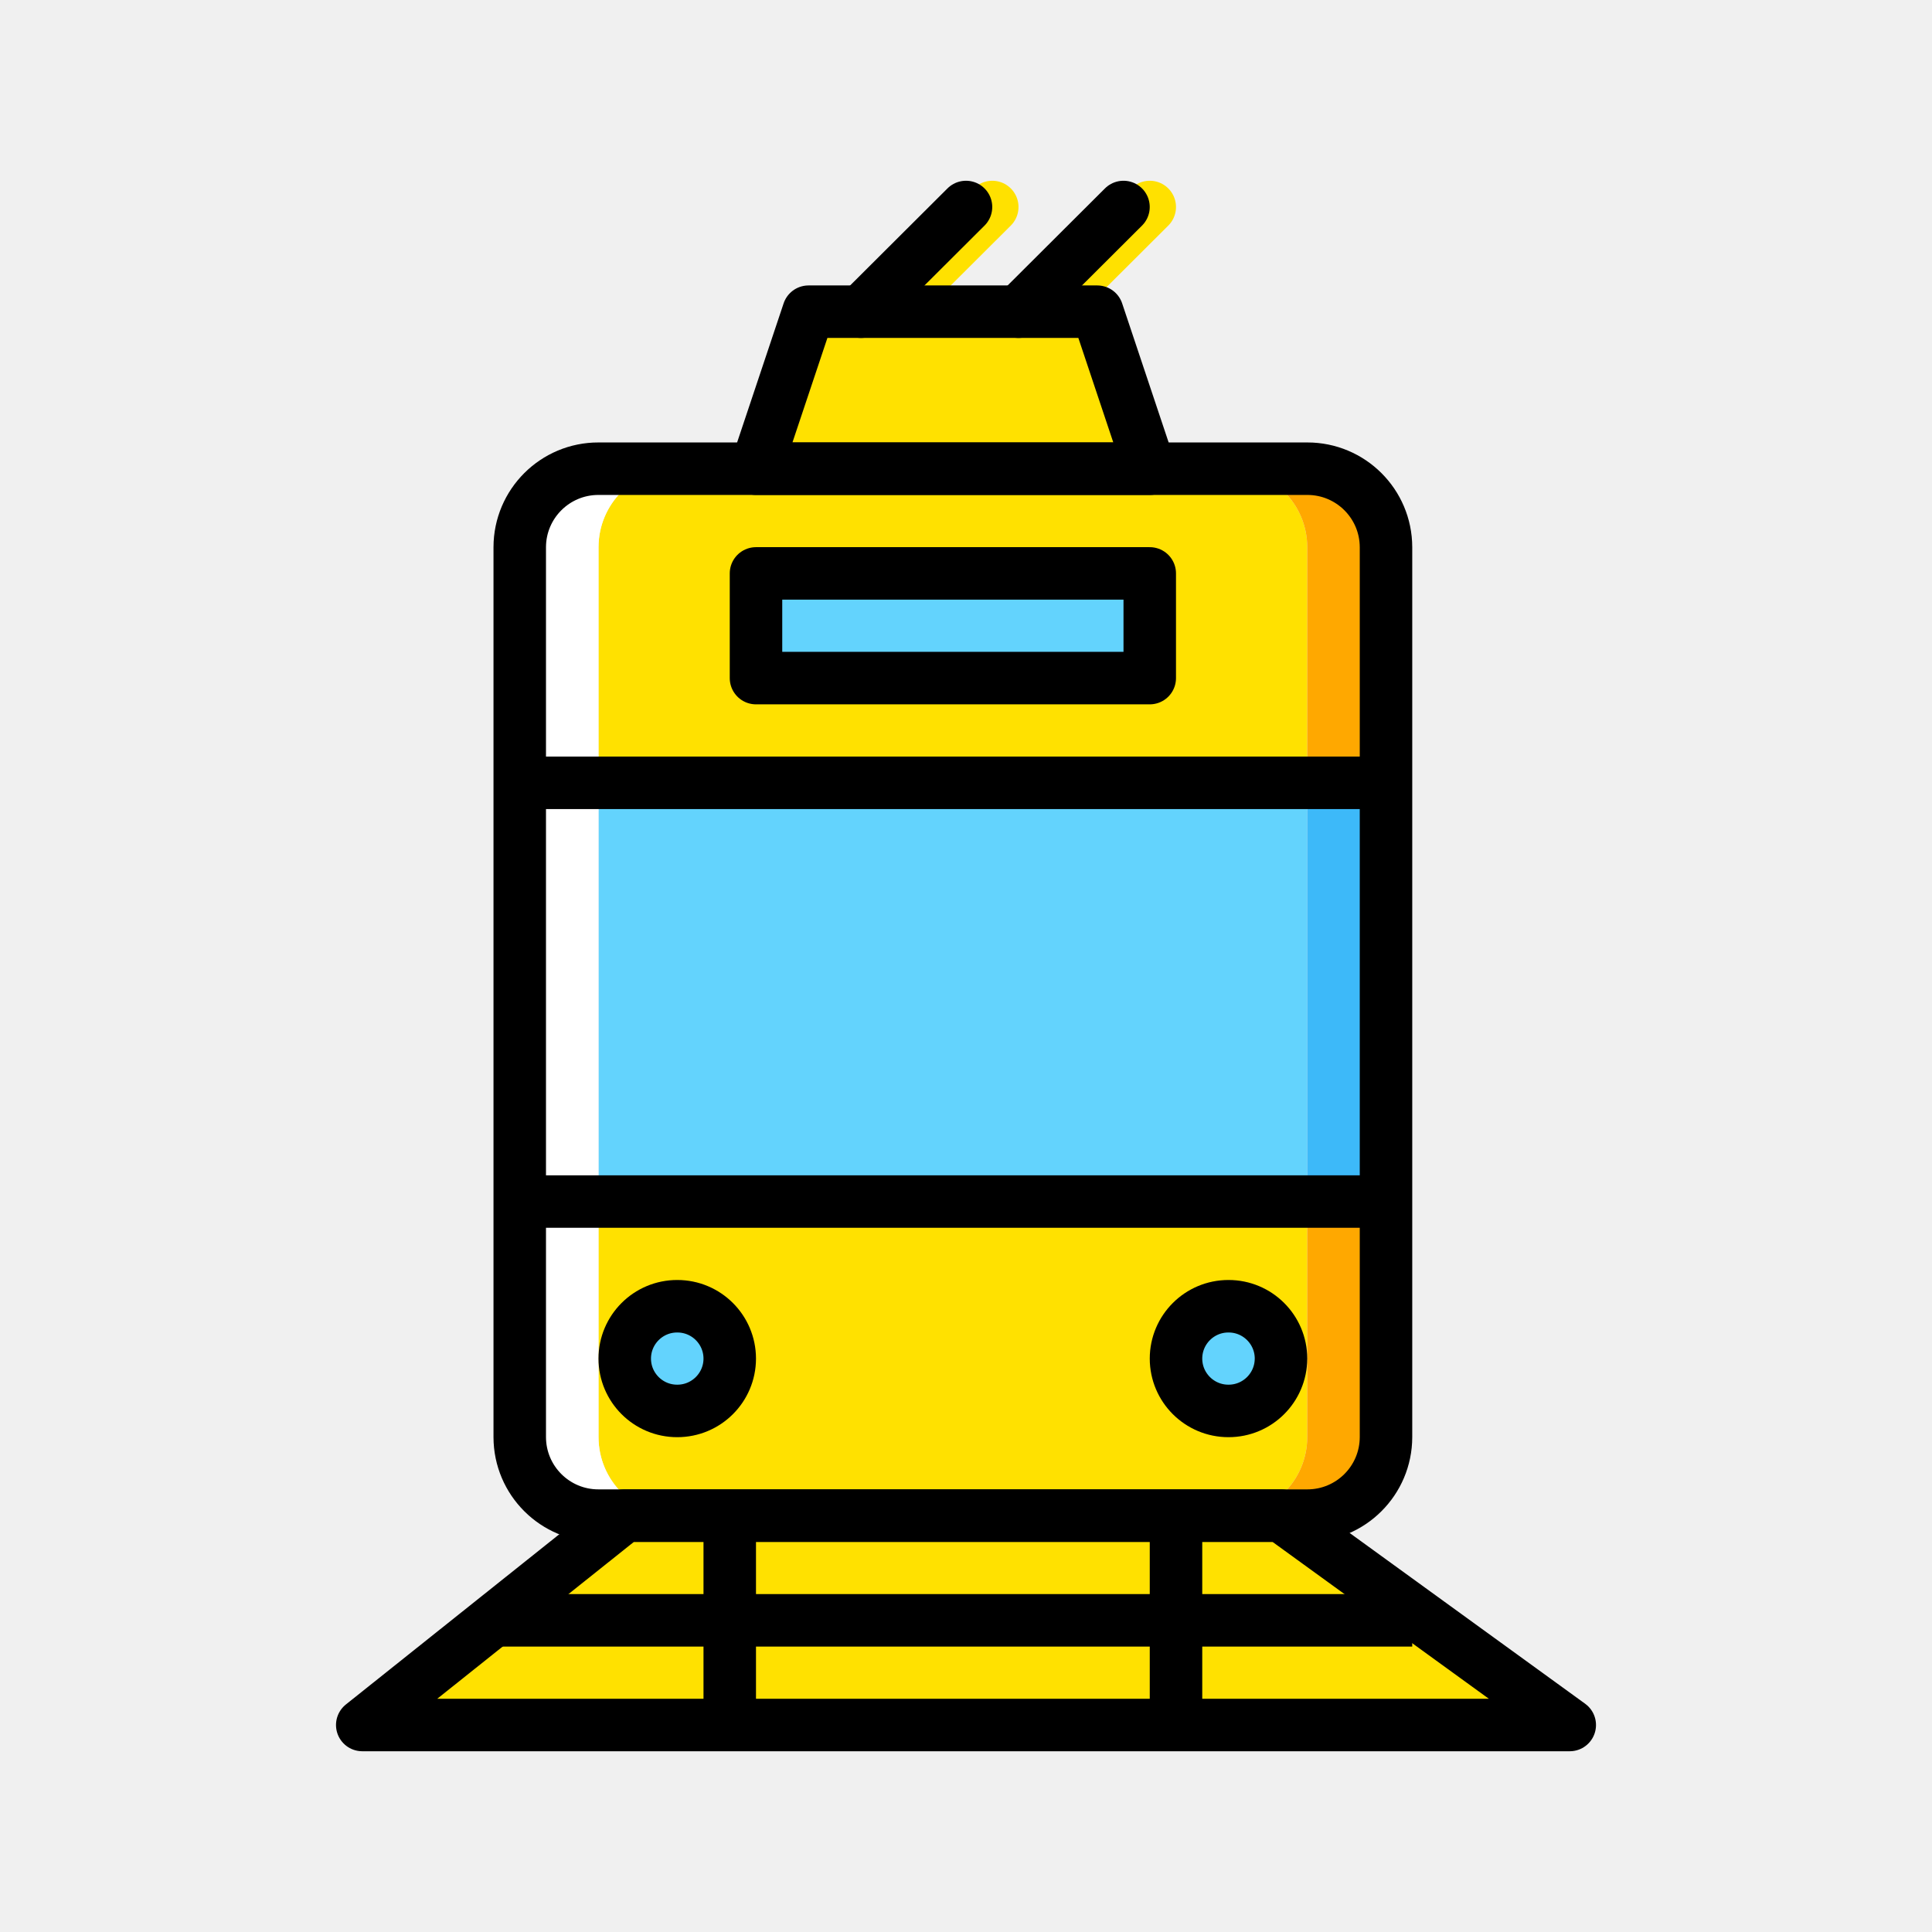
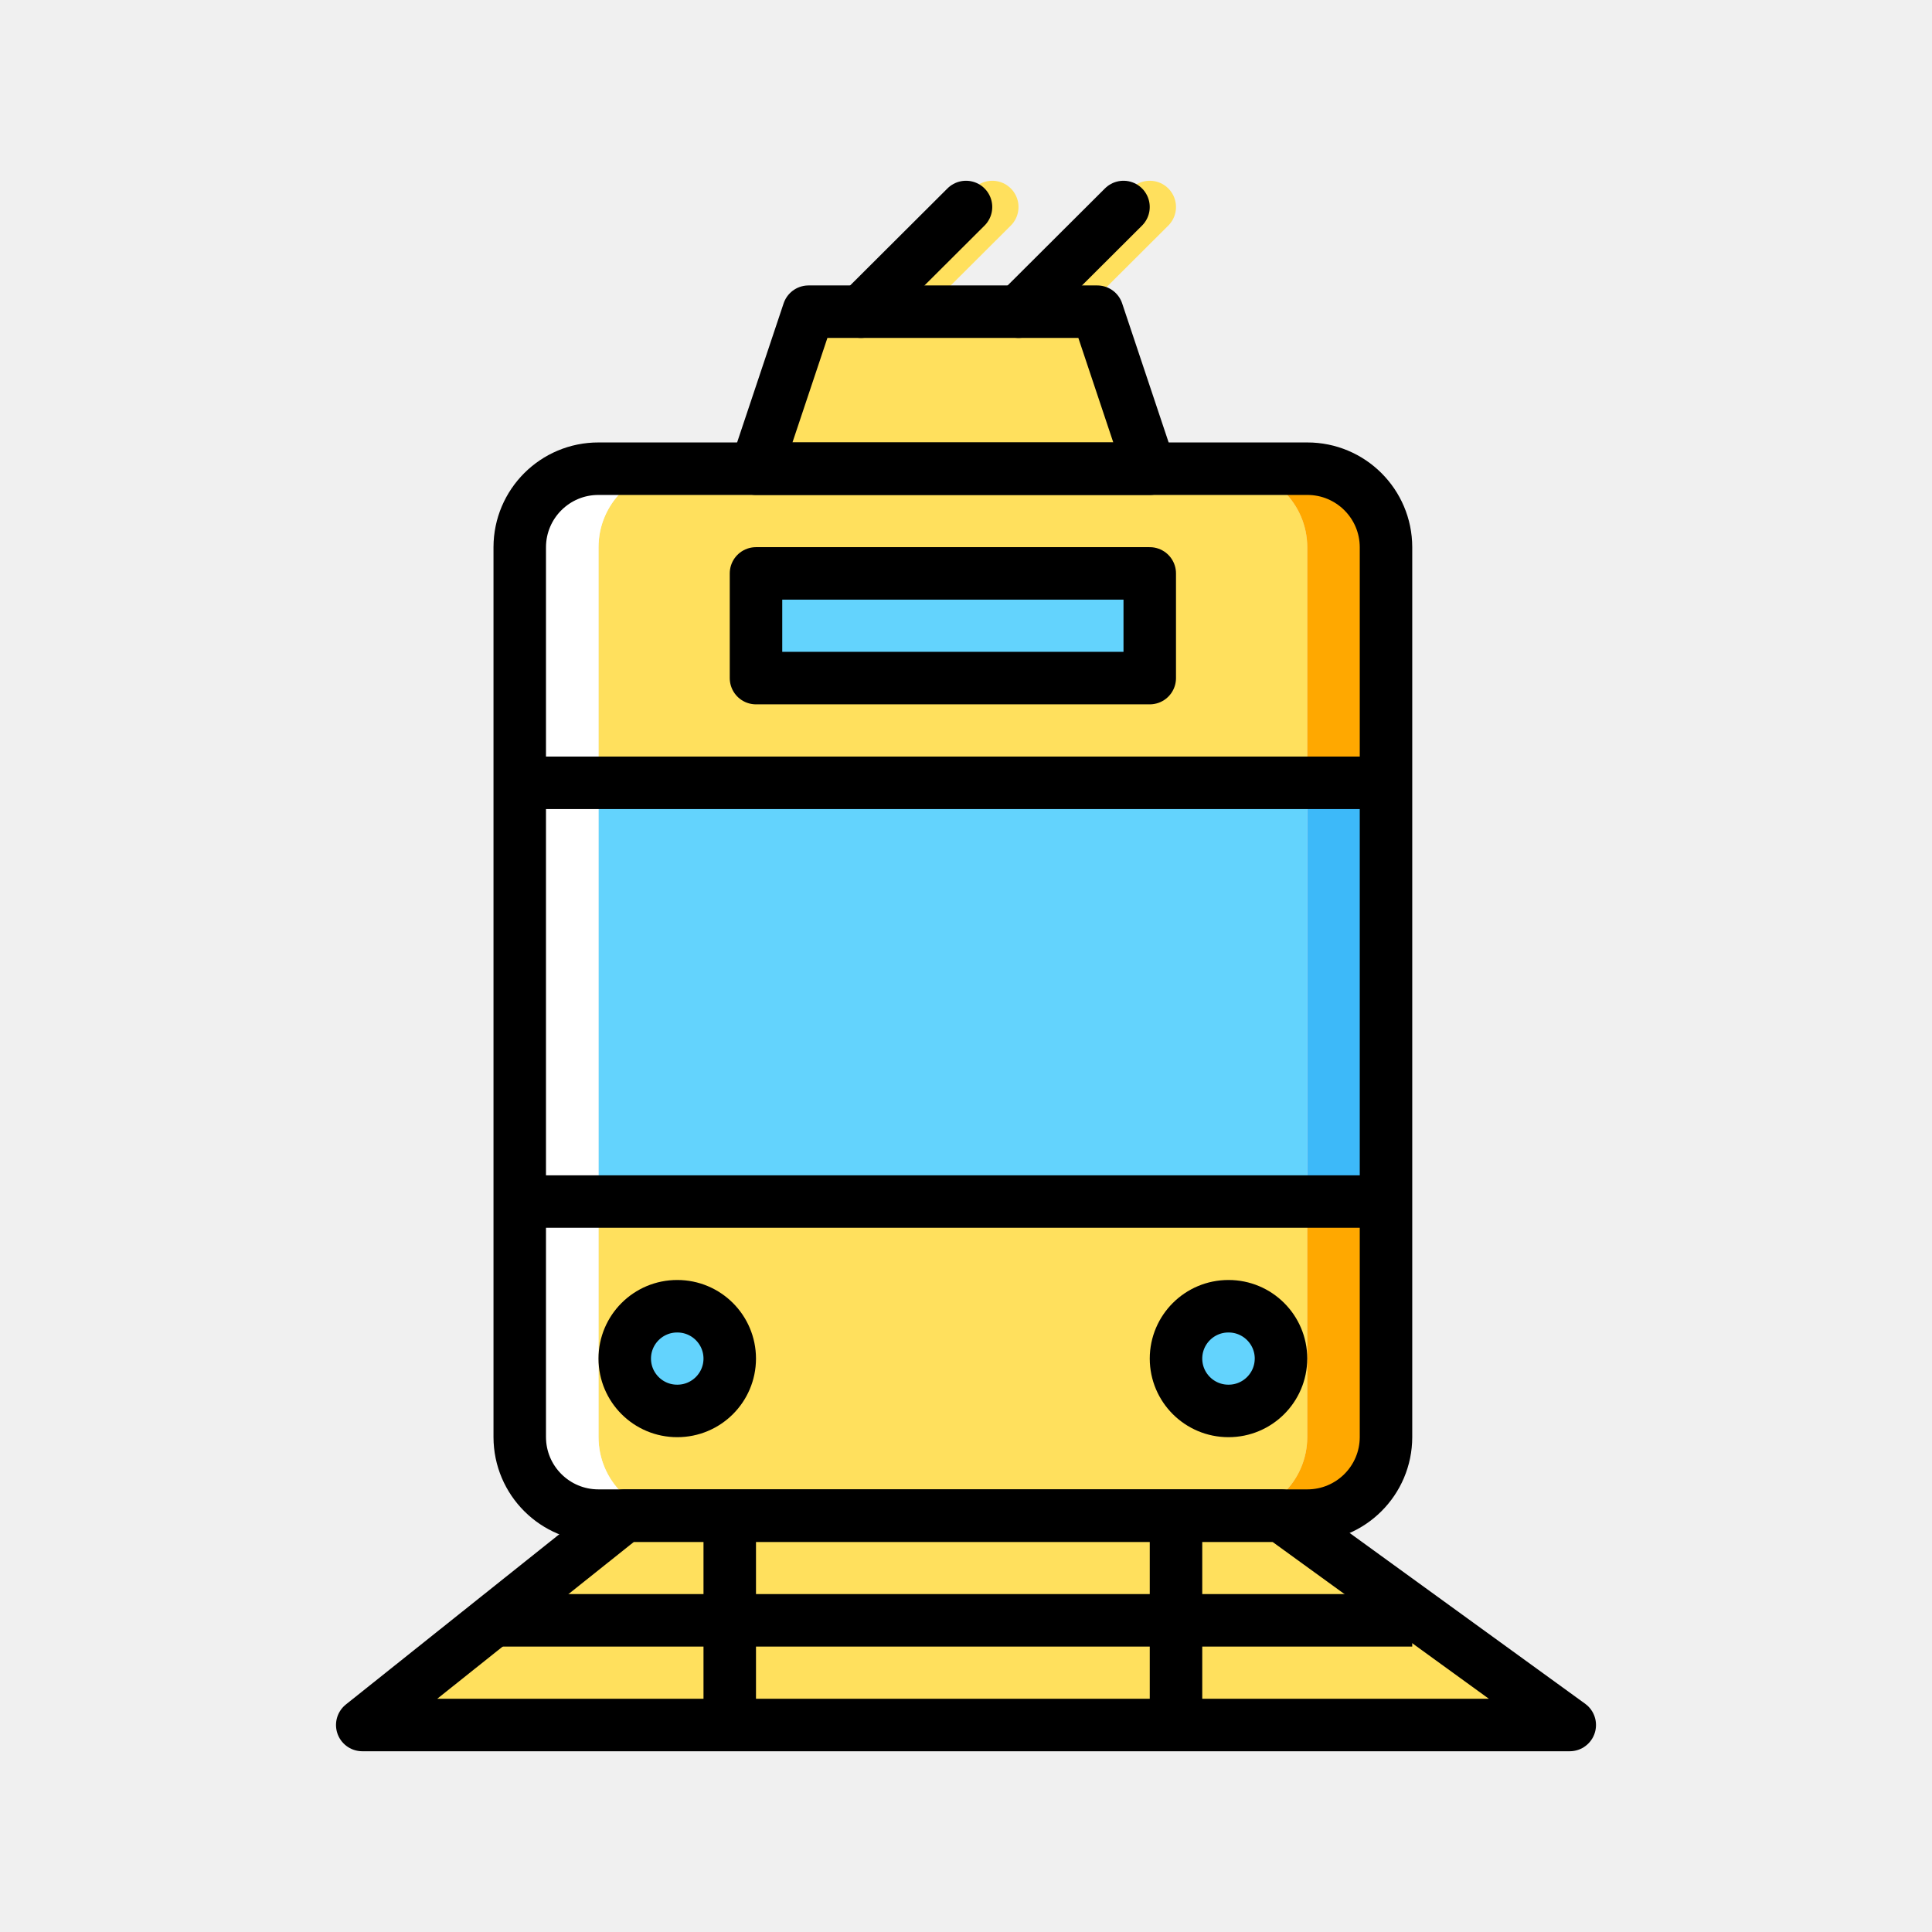
<svg xmlns="http://www.w3.org/2000/svg" viewBox="0 0 112 112">
  <g fill="none" fill-rule="evenodd">
    <path fill="#63D3FD" fill-rule="nonzero" d="M34.696 69.655h41.087V45.38H34.696z" />
    <path fill="#FFF" fill-rule="nonzero" d="M30.13 69.655h4.566V45.38H30.13z" />
    <path fill="#3DB9F9" fill-rule="nonzero" d="M75.783 69.655h4.565V45.38h-4.565z" />
-     <path fill="#FFE100" fill-rule="nonzero" d="M91 100H21l15.217-12.138h38.044zM75.783 45.38H34.696V31.723a4.558 4.558 0 0 1 4.565-4.552h31.956a4.558 4.558 0 0 1 4.566 4.552V45.38z" />
+     <path fill="#ffe05d" fill-rule="nonzero" d="M91 100H21l15.217-12.138h38.044zM75.783 45.38H34.696V31.723a4.558 4.558 0 0 1 4.565-4.552h31.956a4.558 4.558 0 0 1 4.566 4.552V45.38z" />
    <path d="M39.26 27.172h-4.564a4.558 4.558 0 0 0-4.566 4.552V45.38h4.566V31.724a4.558 4.558 0 0 1 4.565-4.552" fill="#FFF" fill-rule="nonzero" />
    <path d="M75.783 27.172h-4.566a4.558 4.558 0 0 1 4.566 4.552V45.38h4.565V31.724a4.558 4.558 0 0 0-4.565-4.552" fill="#FFA800" fill-rule="nonzero" />
-     <path d="M34.696 69.655h41.087V83.31a4.558 4.558 0 0 1-4.566 4.552H39.261a4.558 4.558 0 0 1-4.565-4.552V69.655z" fill="#FFE100" fill-rule="nonzero" />
+     <path d="M34.696 69.655h41.087V83.31a4.558 4.558 0 0 1-4.566 4.552H39.261a4.558 4.558 0 0 1-4.565-4.552V69.655z" fill="#ffe05d" fill-rule="nonzero" />
    <path d="M71.217 87.862h4.566a4.558 4.558 0 0 0 4.565-4.552V69.655h-4.565V83.31a4.558 4.558 0 0 1-4.566 4.552" fill="#FFA800" fill-rule="nonzero" />
    <path d="M34.696 87.862h4.565a4.558 4.558 0 0 1-4.565-4.552V69.655H30.13V83.31a4.558 4.558 0 0 0 4.566 4.552" fill="#FFF" fill-rule="nonzero" />
-     <path fill="#FFE100" fill-rule="nonzero" d="M66.652 27.172H43.826l3.044-9.103h16.739z" />
-     <path d="M57.522 12l-6.087 6.069M66.652 12l-6.087 6.069" stroke="#FFE100" stroke-width="3.043" stroke-linecap="round" stroke-linejoin="round" />
+     <path fill="#ffe05d" fill-rule="nonzero" d="M66.652 27.172H43.826l3.044-9.103h16.739z" />
+     <path d="M57.522 12l-6.087 6.069M66.652 12l-6.087 6.069" stroke="#ffe05d" stroke-width="3.043" stroke-linecap="round" stroke-linejoin="round" />
    <path d="M42.304 78.759a3.038 3.038 0 0 1-3.043 3.034 3.038 3.038 0 0 1-3.044-3.034 3.038 3.038 0 0 1 3.044-3.035 3.038 3.038 0 0 1 3.043 3.035M74.26 78.759a3.038 3.038 0 0 1-3.043 3.034 3.038 3.038 0 0 1-3.043-3.034 3.038 3.038 0 0 1 3.043-3.035 3.038 3.038 0 0 1 3.044 3.035M43.826 39.31h22.826v-6.069H43.826z" fill="#63D3FD" fill-rule="nonzero" />
    <path stroke="#000" stroke-width="3.043" stroke-linejoin="round" d="M91 100H21l15.217-12.138h38.044z" />
    <path d="M75.783 87.862H34.696a4.558 4.558 0 0 1-4.566-4.552V69.655h50.218V83.31a4.558 4.558 0 0 1-4.565 4.552zM80.348 45.38H30.13V31.723a4.558 4.558 0 0 1 4.566-4.552h41.087a4.558 4.558 0 0 1 4.565 4.552V45.38zM30.13 69.655h50.218V45.38H30.13z" stroke="#000" stroke-width="3.043" stroke-linejoin="round" />
    <path stroke="#000" stroke-width="3.043" stroke-linejoin="round" d="M66.652 27.172H43.826l3.044-9.103h16.739z" />
    <path d="M56 12l-6.087 6.069M65.13 12l-6.087 6.069" stroke="#000" stroke-width="3.043" stroke-linecap="round" stroke-linejoin="round" />
    <path d="M42.304 78.759a3.038 3.038 0 0 1-3.043 3.034 3.038 3.038 0 0 1-3.044-3.034 3.038 3.038 0 0 1 3.044-3.035 3.038 3.038 0 0 1 3.043 3.035zM74.26 78.759a3.038 3.038 0 0 1-3.043 3.034 3.038 3.038 0 0 1-3.043-3.034 3.038 3.038 0 0 1 3.043-3.035 3.038 3.038 0 0 1 3.044 3.035zM42.304 87.862V100M68.174 87.862V100M28.609 93.931h53.26M43.826 39.31h22.826v-6.069H43.826z" stroke="#000" stroke-width="3.043" stroke-linejoin="round" />
  </g>
</svg>
